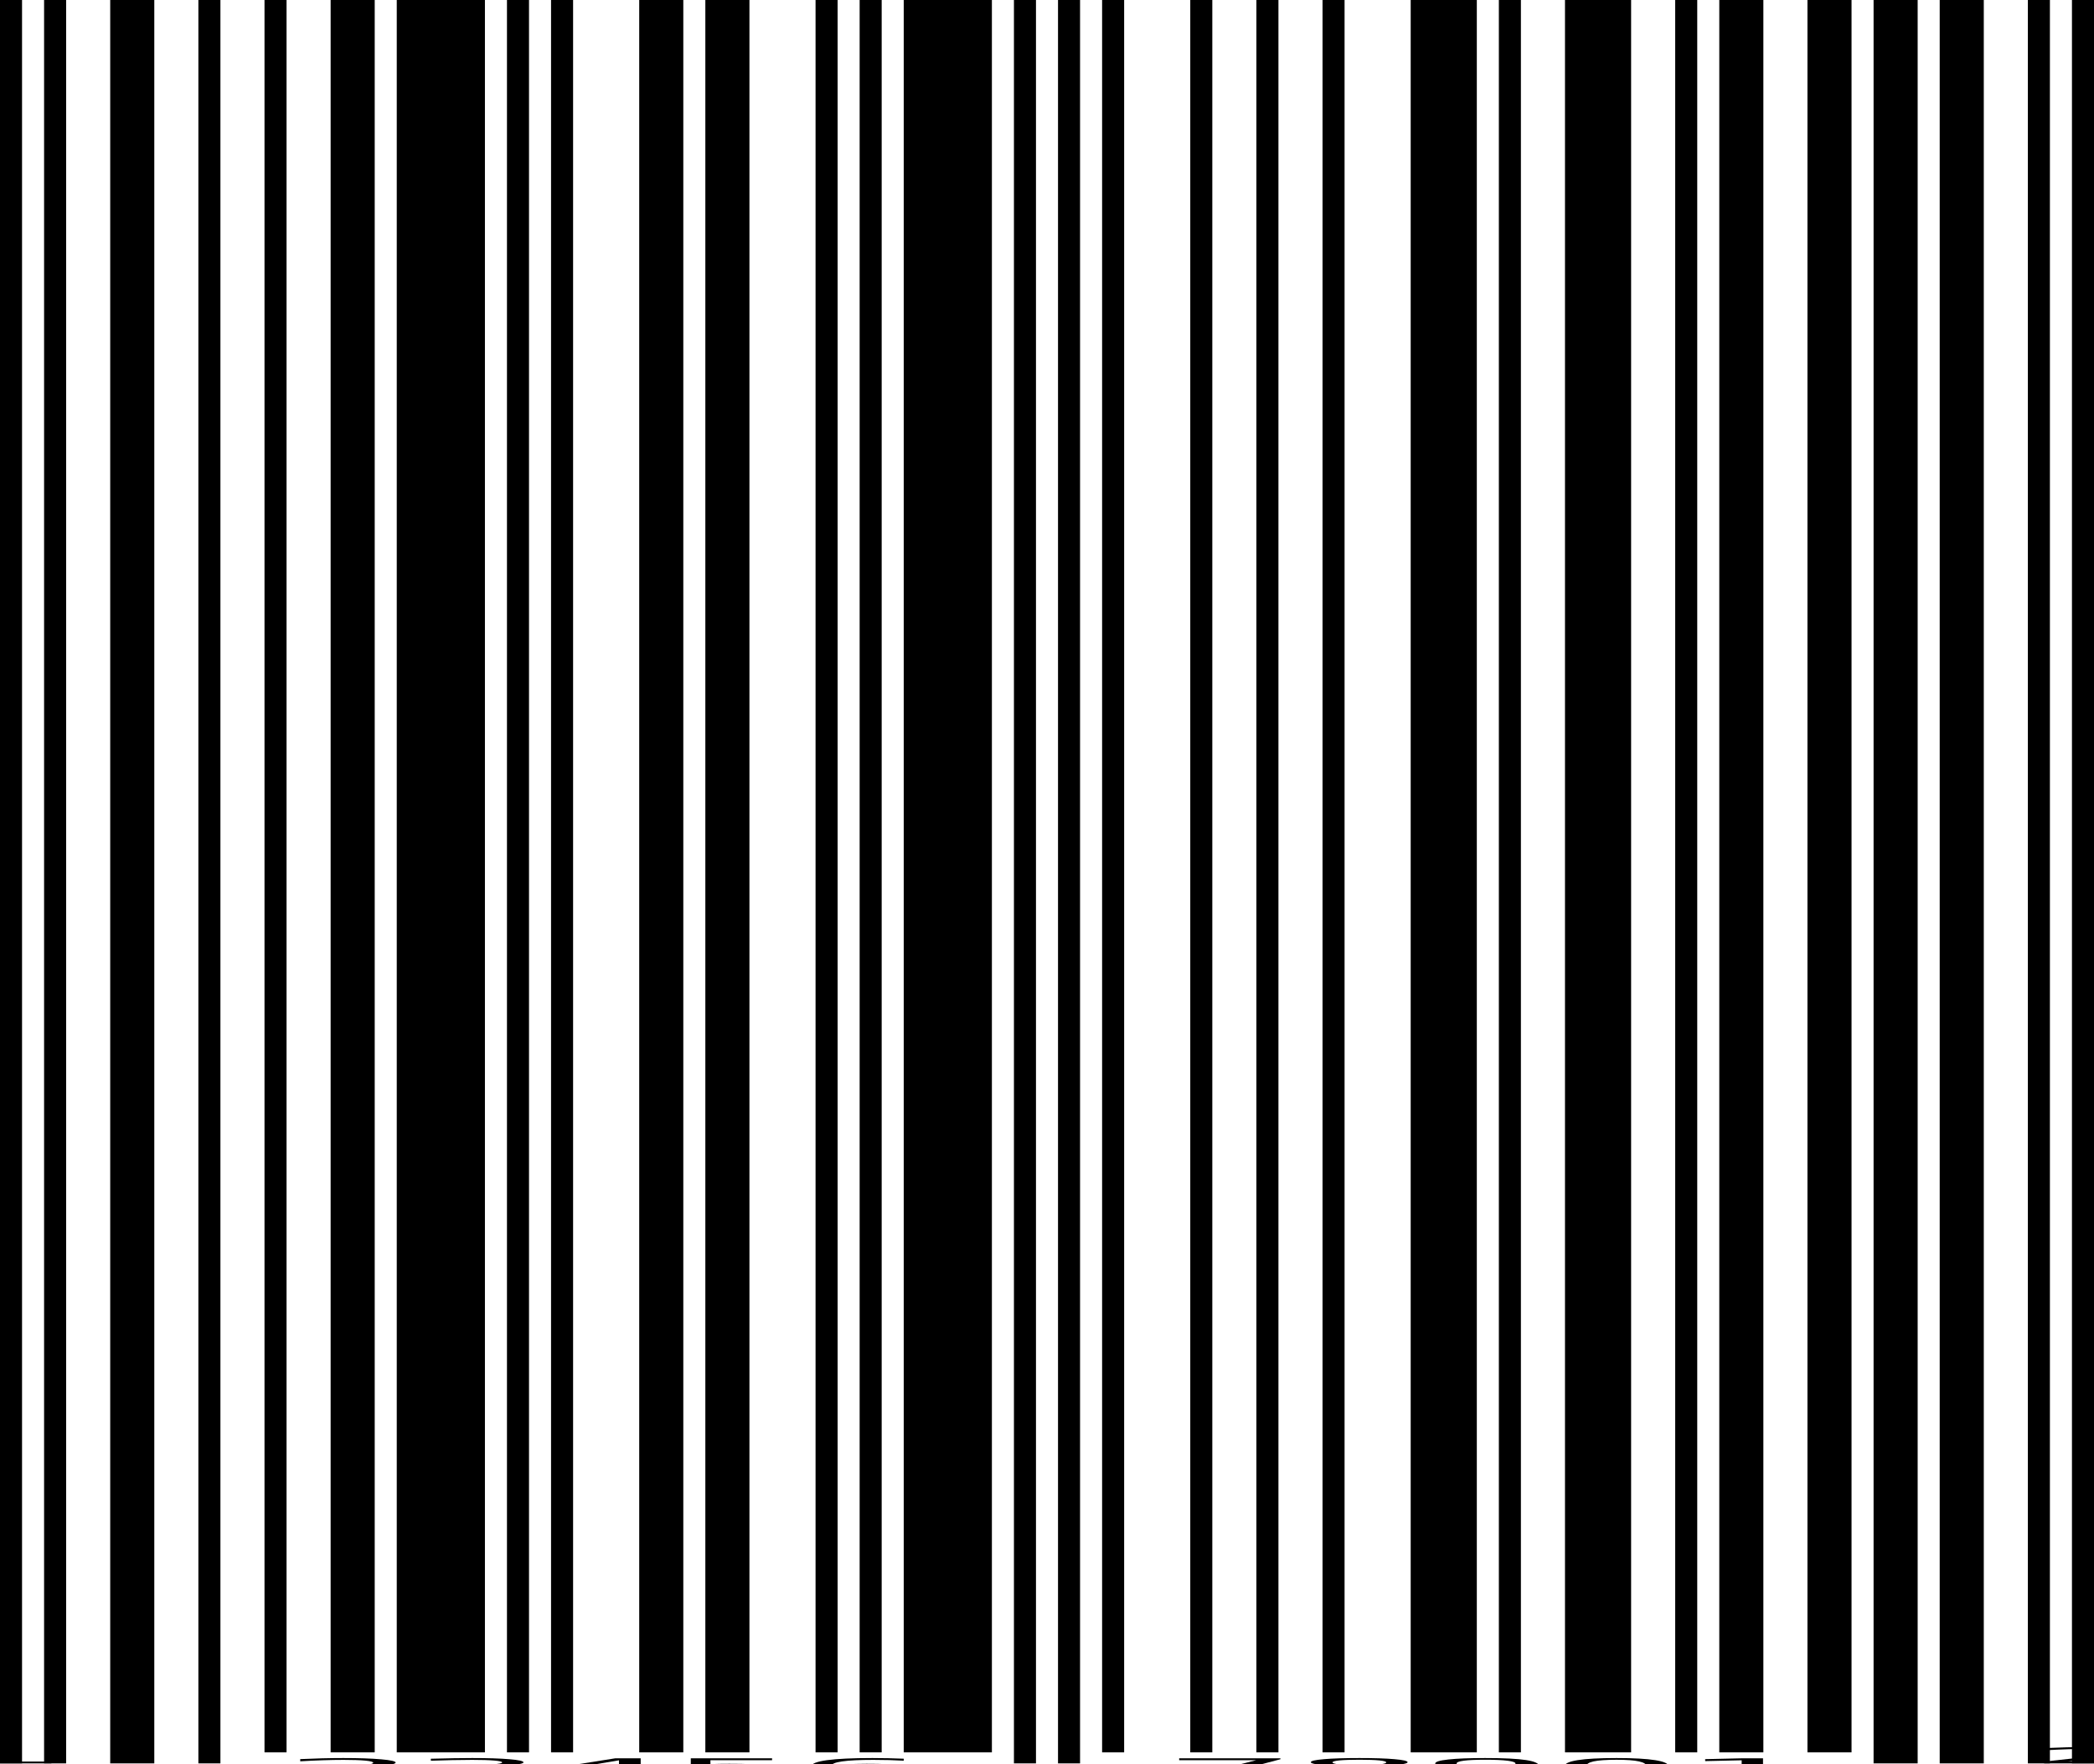
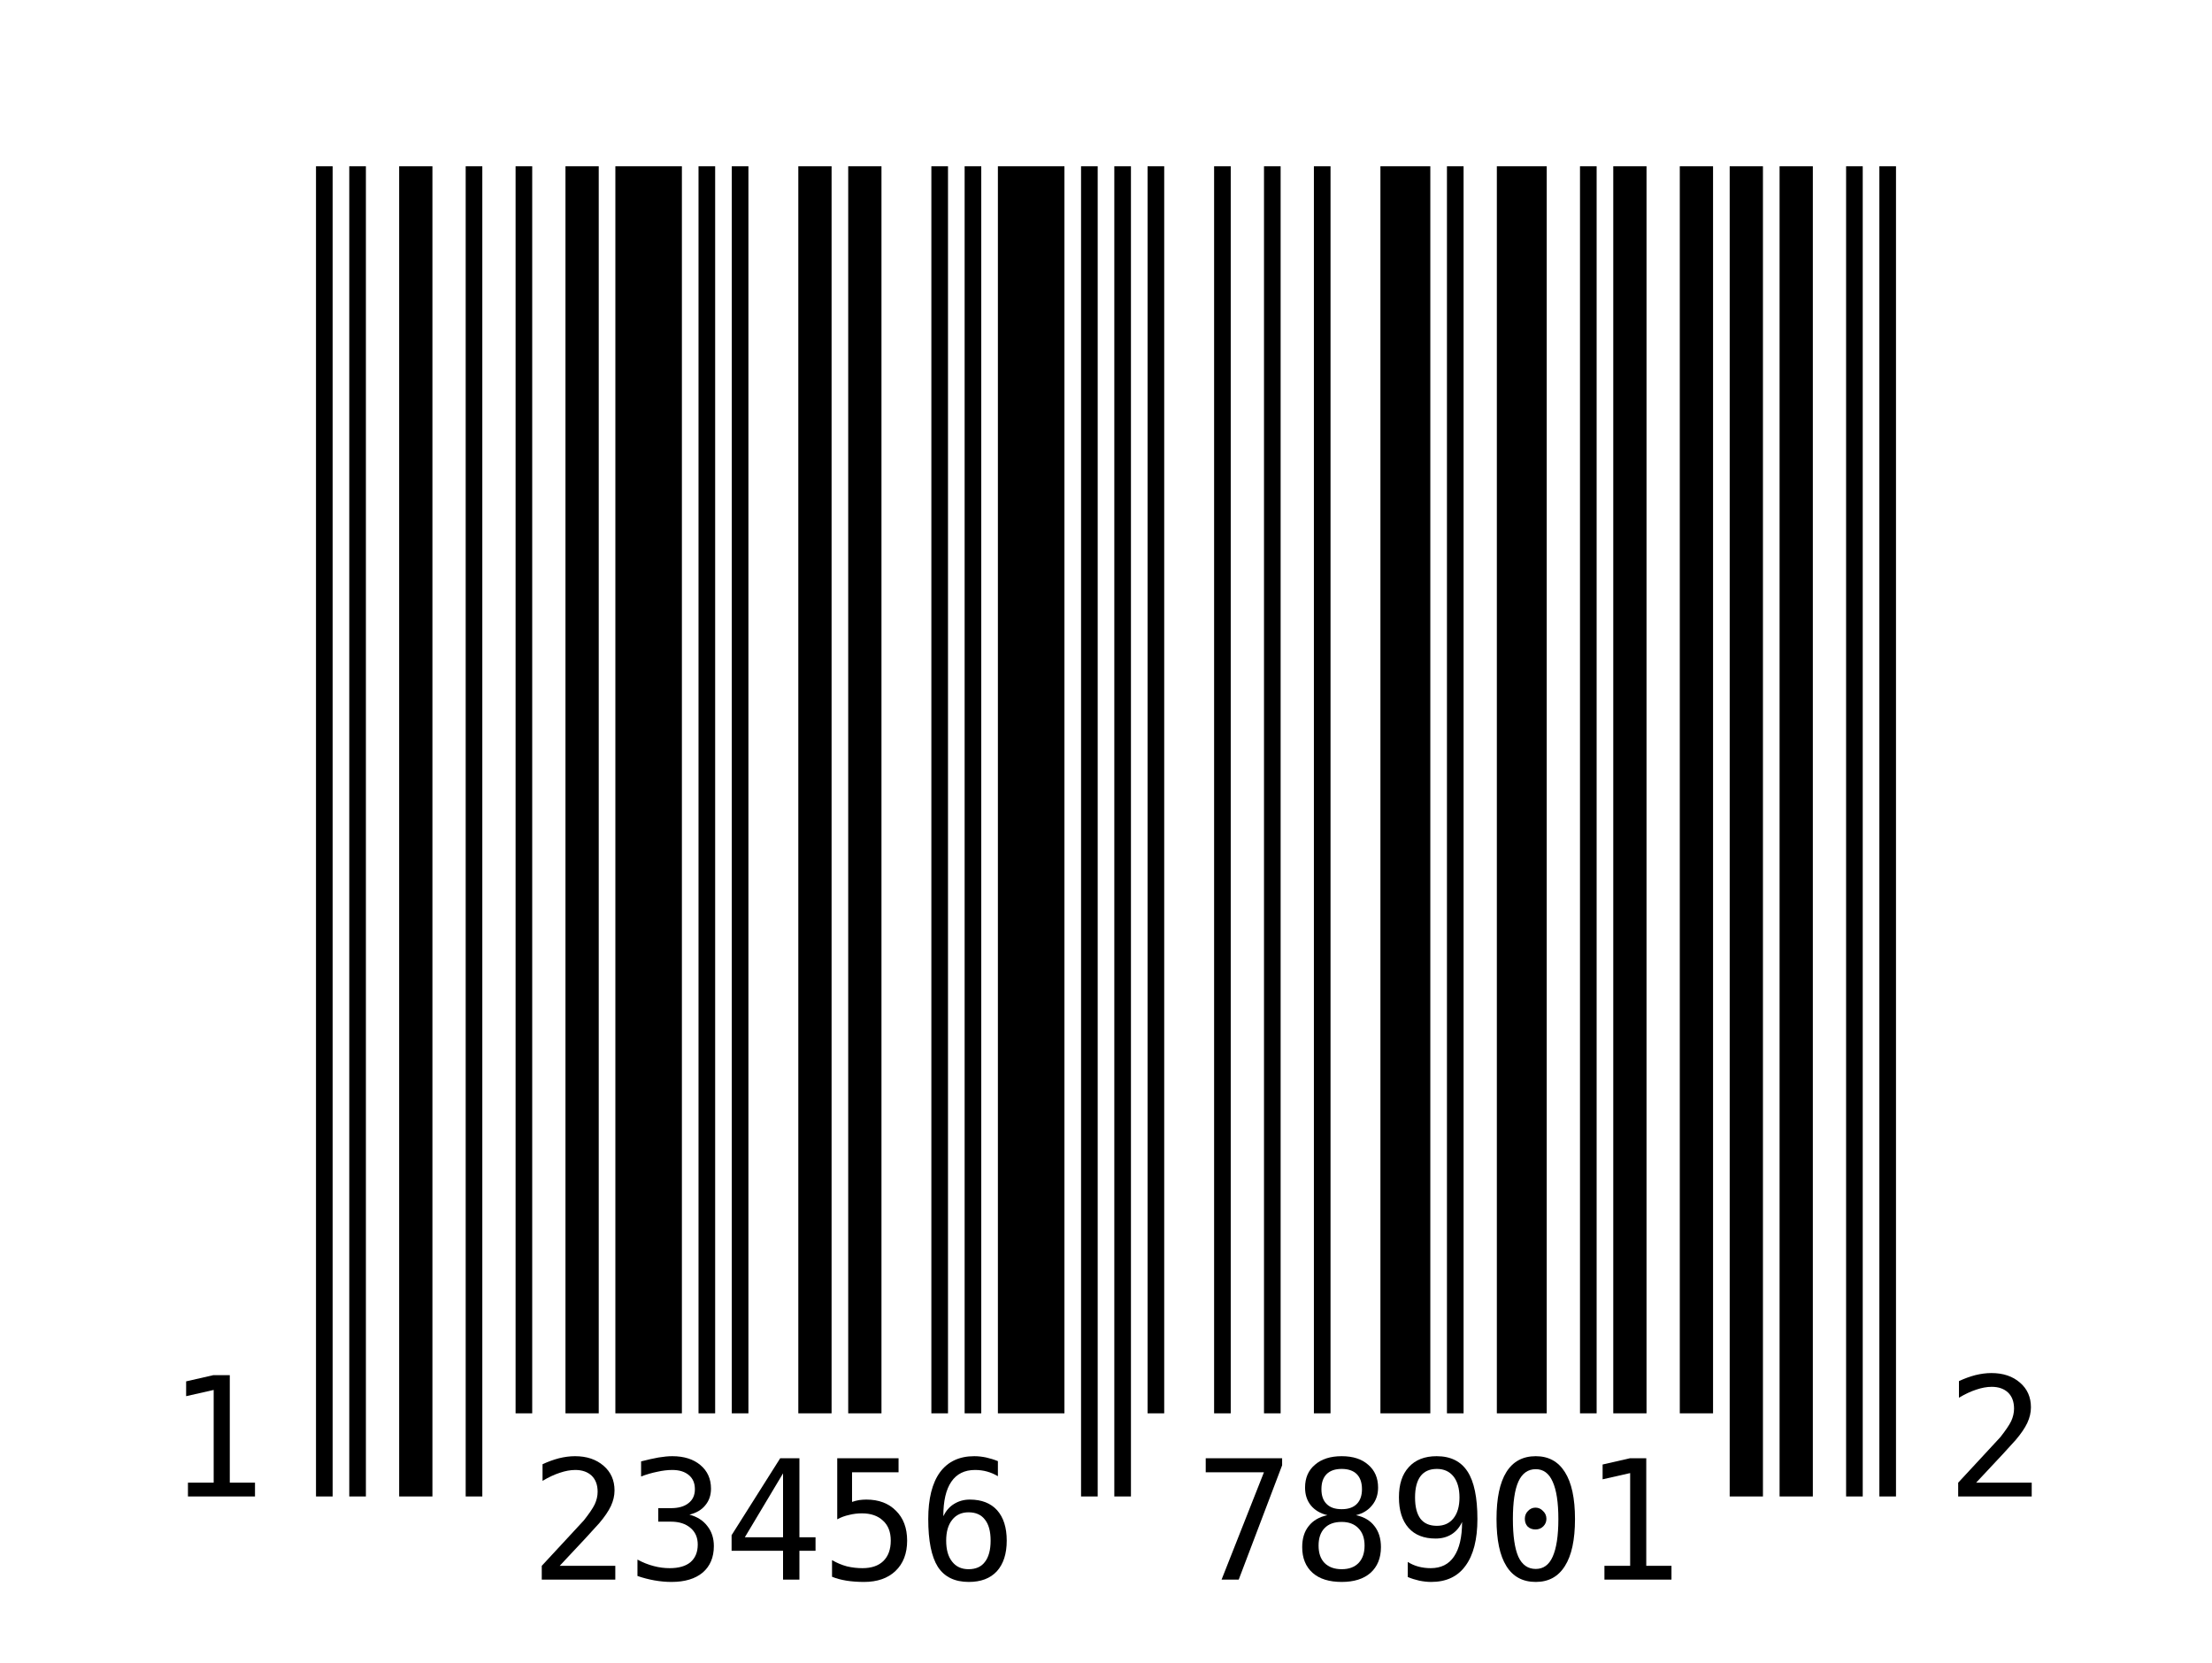
- <svg xmlns="http://www.w3.org/2000/svg" version="1.1" width="950" height="800" viewBox="0 0 950 800">
+ <svg xmlns="http://www.w3.org/2000/svg" version="1.1" width="133" height="100" viewBox="0 0 133 100">
  <g>
-     <rect x="0" y="0" width="950" height="800" fill="#00000000" />
-     <g transform="translate(0 0) scale(10 1)">
+     <rect x="0" y="0" width="133" height="100" fill="#00000000" />
+     <g transform="translate(10 10)">
      <g>
-         <text x="0" y="800" text-anchor="middle" font-family="monospace" font-size="10" fill="black">1</text>
+         <text x="3" y="80" text-anchor="middle" font-family="monospace" font-size="10" fill="black">1</text>
      </g>
      <g>
-         <rect x="0" y="0" width="1" height="800" fill="#000000" />
-         <rect x="2" y="0" width="1" height="800" fill="#000000" />
+         <rect x="9" y="0" width="1" height="80" fill="#000000" />
+         <rect x="11" y="0" width="1" height="80" fill="#000000" />
      </g>
      <g>
-         <rect x="5" y="0" width="2" height="800" fill="#000000" />
-         <rect x="9" y="0" width="1" height="800" fill="#000000" />
+         <rect x="14" y="0" width="2" height="80" fill="#000000" />
+         <rect x="18" y="0" width="1" height="80" fill="#000000" />
      </g>
      <g>
-         <rect x="12" y="0" width="1" height="795" fill="#000000" />
-         <rect x="15" y="0" width="2" height="795" fill="#000000" />
-         <text x="15.833" y="805" text-anchor="middle" font-family="monospace" font-size="10" fill="black">2</text>
+         <rect x="21" y="0" width="1" height="75" fill="#000000" />
+         <rect x="24" y="0" width="2" height="75" fill="#000000" />
+         <text x="24.833" y="85" text-anchor="middle" font-family="monospace" font-size="10" fill="black">2</text>
      </g>
      <g>
-         <rect x="18" y="0" width="4" height="795" fill="#000000" />
-         <rect x="23" y="0" width="1" height="795" fill="#000000" />
-         <text x="21.667" y="805" text-anchor="middle" font-family="monospace" font-size="10" fill="black">3</text>
+         <rect x="27" y="0" width="4" height="75" fill="#000000" />
+         <rect x="32" y="0" width="1" height="75" fill="#000000" />
+         <text x="30.667" y="85" text-anchor="middle" font-family="monospace" font-size="10" fill="black">3</text>
      </g>
      <g>
-         <rect x="25" y="0" width="1" height="795" fill="#000000" />
-         <rect x="29" y="0" width="2" height="795" fill="#000000" />
-         <text x="27.5" y="805" text-anchor="middle" font-family="monospace" font-size="10" fill="black">4</text>
+         <rect x="34" y="0" width="1" height="75" fill="#000000" />
+         <rect x="38" y="0" width="2" height="75" fill="#000000" />
+         <text x="36.5" y="85" text-anchor="middle" font-family="monospace" font-size="10" fill="black">4</text>
      </g>
      <g>
-         <rect x="32" y="0" width="2" height="795" fill="#000000" />
-         <rect x="37" y="0" width="1" height="795" fill="#000000" />
-         <text x="33.333" y="805" text-anchor="middle" font-family="monospace" font-size="10" fill="black">5</text>
+         <rect x="41" y="0" width="2" height="75" fill="#000000" />
+         <rect x="46" y="0" width="1" height="75" fill="#000000" />
+         <text x="42.333" y="85" text-anchor="middle" font-family="monospace" font-size="10" fill="black">5</text>
      </g>
      <g>
-         <rect x="39" y="0" width="1" height="795" fill="#000000" />
-         <rect x="41" y="0" width="4" height="795" fill="#000000" />
-         <text x="39.167" y="805" text-anchor="middle" font-family="monospace" font-size="10" fill="black">6</text>
+         <rect x="48" y="0" width="1" height="75" fill="#000000" />
+         <rect x="50" y="0" width="4" height="75" fill="#000000" />
+         <text x="48.167" y="85" text-anchor="middle" font-family="monospace" font-size="10" fill="black">6</text>
      </g>
      <g>
-         <rect x="46" y="0" width="1" height="800" fill="#000000" />
-         <rect x="48" y="0" width="1" height="800" fill="#000000" />
+         <rect x="55" y="0" width="1" height="80" fill="#000000" />
+         <rect x="57" y="0" width="1" height="80" fill="#000000" />
      </g>
      <g>
-         <rect x="50" y="0" width="1" height="795" fill="#000000" />
-         <rect x="54" y="0" width="1" height="795" fill="#000000" />
-         <text x="55.833" y="805" text-anchor="middle" font-family="monospace" font-size="10" fill="black">7</text>
+         <rect x="59" y="0" width="1" height="75" fill="#000000" />
+         <rect x="63" y="0" width="1" height="75" fill="#000000" />
+         <text x="64.833" y="85" text-anchor="middle" font-family="monospace" font-size="10" fill="black">7</text>
      </g>
      <g>
-         <rect x="57" y="0" width="1" height="795" fill="#000000" />
-         <rect x="60" y="0" width="1" height="795" fill="#000000" />
-         <text x="61.667" y="805" text-anchor="middle" font-family="monospace" font-size="10" fill="black">8</text>
+         <rect x="66" y="0" width="1" height="75" fill="#000000" />
+         <rect x="69" y="0" width="1" height="75" fill="#000000" />
+         <text x="70.667" y="85" text-anchor="middle" font-family="monospace" font-size="10" fill="black">8</text>
      </g>
      <g>
-         <rect x="64" y="0" width="3" height="795" fill="#000000" />
-         <rect x="68" y="0" width="1" height="795" fill="#000000" />
-         <text x="67.5" y="805" text-anchor="middle" font-family="monospace" font-size="10" fill="black">9</text>
+         <rect x="73" y="0" width="3" height="75" fill="#000000" />
+         <rect x="77" y="0" width="1" height="75" fill="#000000" />
+         <text x="76.5" y="85" text-anchor="middle" font-family="monospace" font-size="10" fill="black">9</text>
      </g>
      <g>
-         <rect x="71" y="0" width="3" height="795" fill="#000000" />
-         <rect x="76" y="0" width="1" height="795" fill="#000000" />
-         <text x="73.333" y="805" text-anchor="middle" font-family="monospace" font-size="10" fill="black">0</text>
+         <rect x="80" y="0" width="3" height="75" fill="#000000" />
+         <rect x="85" y="0" width="1" height="75" fill="#000000" />
+         <text x="82.333" y="85" text-anchor="middle" font-family="monospace" font-size="10" fill="black">0</text>
      </g>
      <g>
-         <rect x="78" y="0" width="2" height="795" fill="#000000" />
-         <rect x="82" y="0" width="2" height="795" fill="#000000" />
-         <text x="79.167" y="805" text-anchor="middle" font-family="monospace" font-size="10" fill="black">1</text>
+         <rect x="87" y="0" width="2" height="75" fill="#000000" />
+         <rect x="91" y="0" width="2" height="75" fill="#000000" />
+         <text x="88.167" y="85" text-anchor="middle" font-family="monospace" font-size="10" fill="black">1</text>
      </g>
      <g>
-         <rect x="85" y="0" width="2" height="800" fill="#000000" />
-         <rect x="88" y="0" width="2" height="800" fill="#000000" />
+         <rect x="94" y="0" width="2" height="80" fill="#000000" />
+         <rect x="97" y="0" width="2" height="80" fill="#000000" />
      </g>
      <g>
-         <rect x="92" y="0" width="1" height="800" fill="#000000" />
-         <rect x="94" y="0" width="1" height="800" fill="#000000" />
+         <rect x="101" y="0" width="1" height="80" fill="#000000" />
+         <rect x="103" y="0" width="1" height="80" fill="#000000" />
      </g>
      <g>
-         <text x="95" y="800" text-anchor="middle" font-family="monospace" font-size="10" fill="black">2</text>
+         <text x="110" y="80" text-anchor="middle" font-family="monospace" font-size="10" fill="black">2</text>
      </g>
    </g>
  </g>
</svg>
